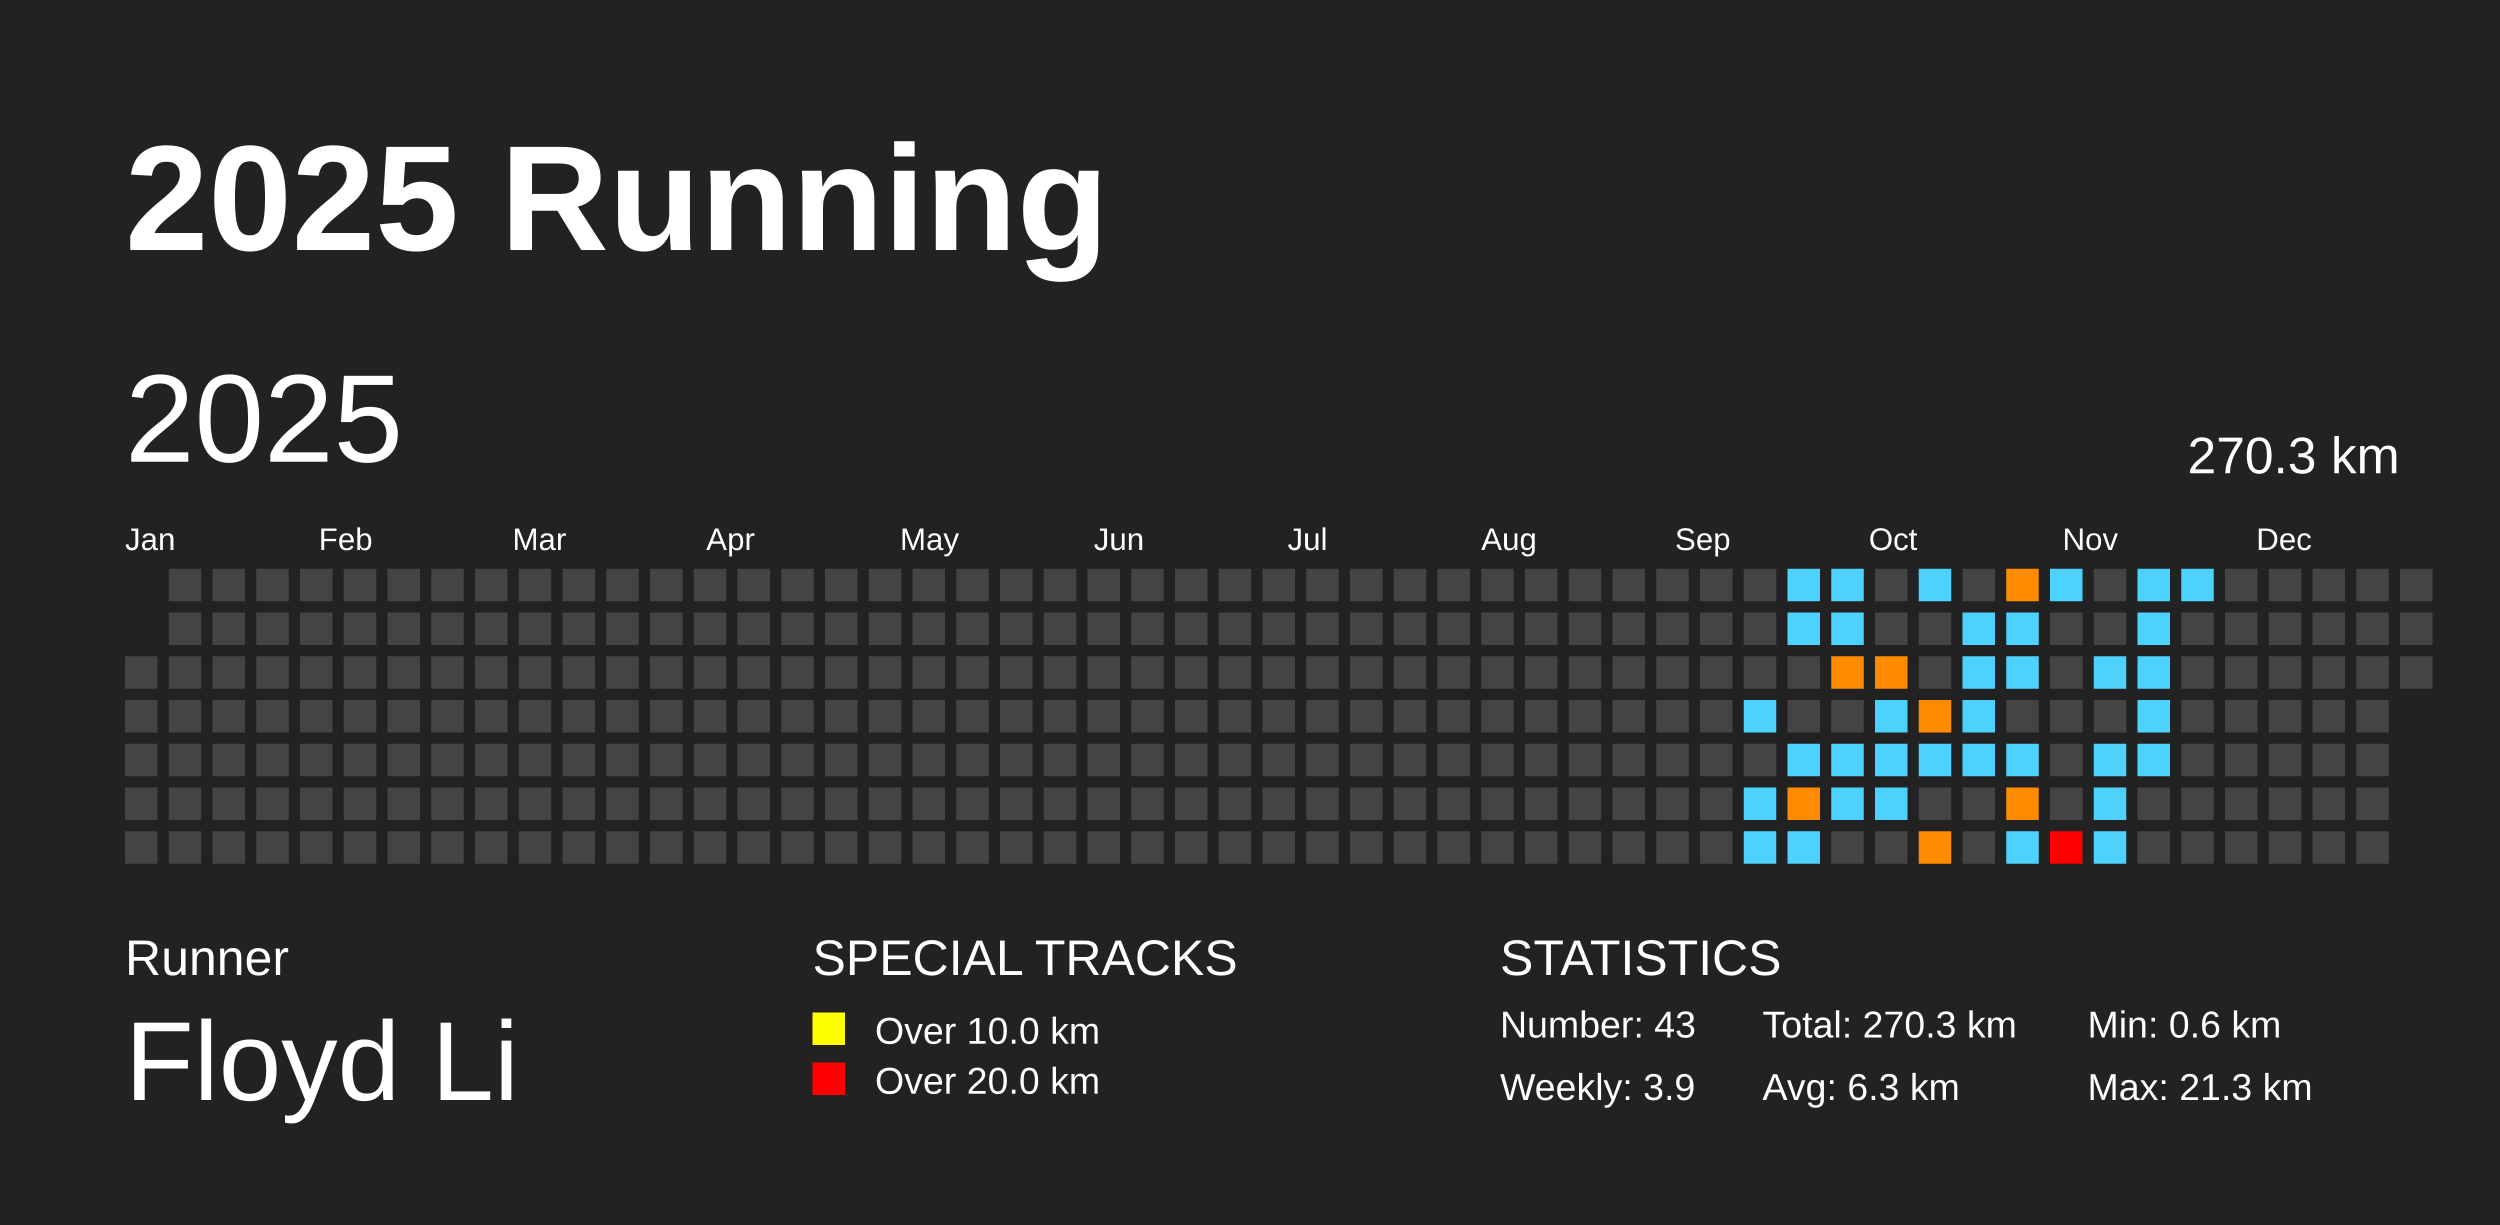
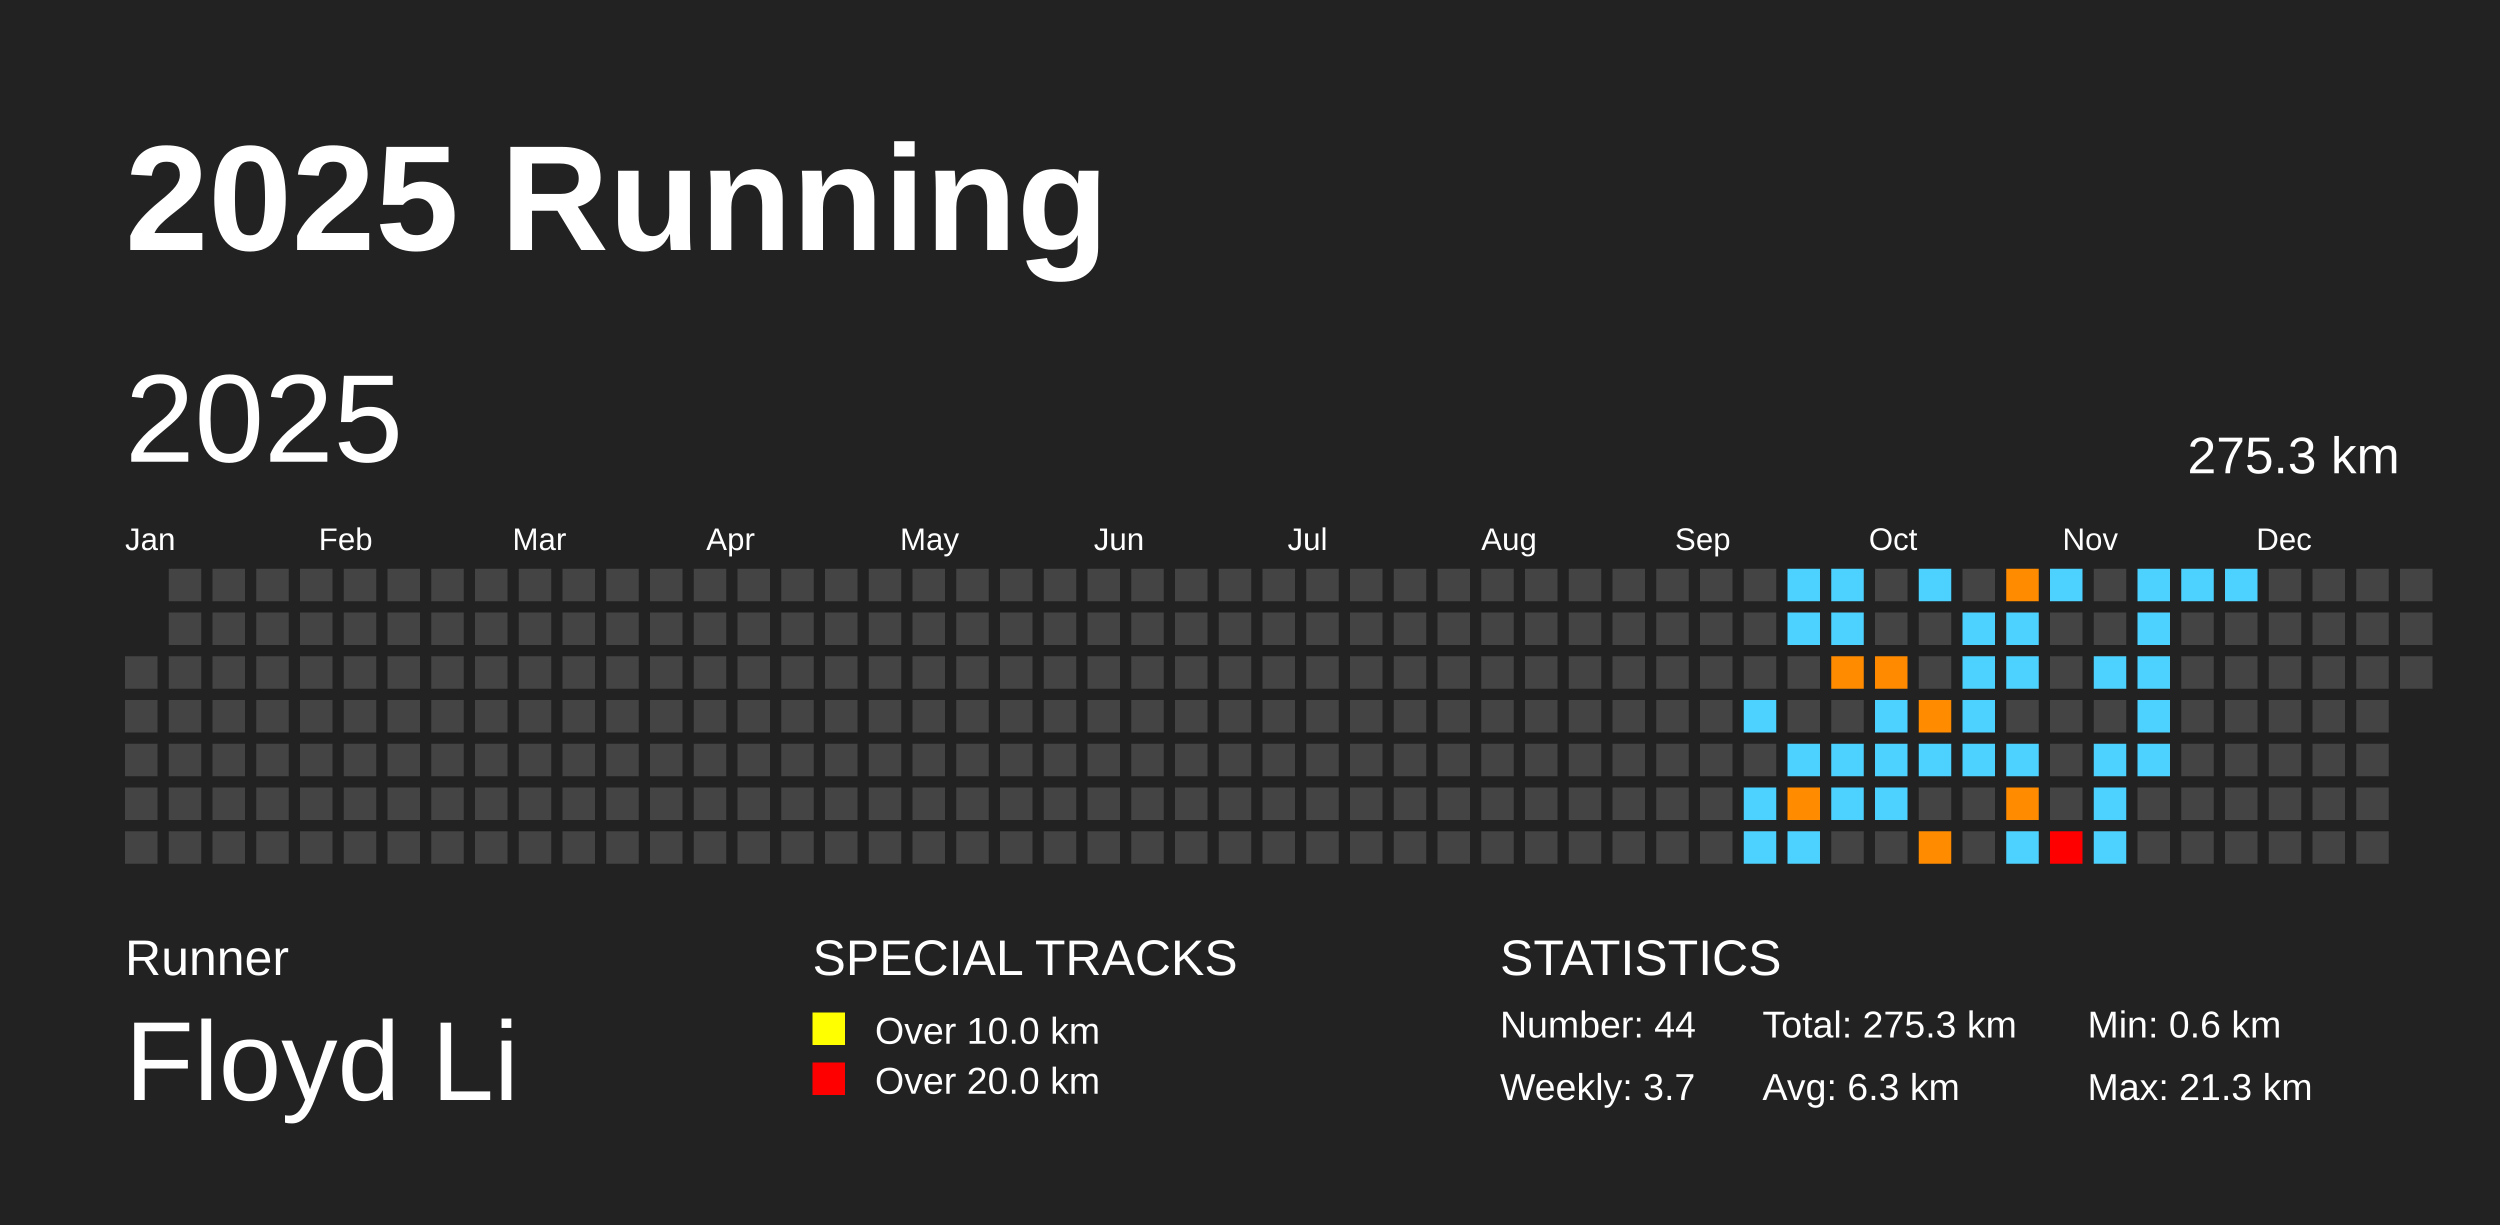
<svg xmlns="http://www.w3.org/2000/svg" baseProfile="full" height="98mm" version="1.1" viewBox="0,0,200,98" width="200mm">
  <defs />
  <rect fill="#222222" height="98" width="200" x="0" y="0" />
  <text fill="#FFFFFF" style="font-size:12px; font-family:Arial; font-weight:bold;" x="10" y="20">2025 Running</text>
  <text fill="#FFFFFF" style="font-size:4px; font-family:Arial" x="10" y="78">Runner</text>
  <text fill="#FFFFFF" style="font-size:9px; font-family:Arial" x="10" y="88">Floyd Li</text>
  <text fill="#FFFFFF" style="font-size:4px; font-family:Arial" x="65" y="78">SPECIAL TRACKS</text>
  <rect fill="yellow" height="2.6" width="2.6" x="65" y="81" />
  <text fill="#FFFFFF" style="font-size:3px; font-family:Arial" x="70" y="83.5">Over 10.0 km</text>
  <rect fill="red" height="2.6" width="2.6" x="65" y="85" />
  <text fill="#FFFFFF" style="font-size:3px; font-family:Arial" x="70" y="87.5">Over 20.0 km</text>
  <text fill="#FFFFFF" style="font-size:4px; font-family:Arial" x="120" y="78">STATISTICS</text>
-   <text fill="#FFFFFF" style="font-size:3px; font-family:Arial" x="120" y="83">Number: 43</text>
-   <text fill="#FFFFFF" style="font-size:3px; font-family:Arial" x="120" y="88">Weekly: 3.9</text>
-   <text fill="#FFFFFF" style="font-size:3px; font-family:Arial" x="141" y="83">Total: 270.3 km</text>
+   <text fill="#FFFFFF" style="font-size:3px; font-family:Arial" x="120" y="83">Number: 44</text>
+   <text fill="#FFFFFF" style="font-size:3px; font-family:Arial" x="120" y="88">Weekly: 3.7</text>
+   <text fill="#FFFFFF" style="font-size:3px; font-family:Arial" x="141" y="83">Total: 275.3 km</text>
  <text fill="#FFFFFF" style="font-size:3px; font-family:Arial" x="141" y="88">Avg: 6.3 km</text>
  <text fill="#FFFFFF" style="font-size:3px; font-family:Arial" x="167" y="83">Min: 0.6 km</text>
  <text fill="#FFFFFF" style="font-size:3px; font-family:Arial" x="167" y="88">Max: 21.3 km</text>
  <text dominant-baseline="hanging" fill="#FFFFFF" style="font-size:10.0px; font-family:Arial;" x="10" y="30">2025</text>
-   <text dominant-baseline="hanging" fill="#FFFFFF" style="font-size:4.125px; font-family:Arial;" x="175" y="35">270.3 km</text>
+   <text dominant-baseline="hanging" fill="#FFFFFF" style="font-size:4.125px; font-family:Arial;" x="175" y="35">275.3 km</text>
  <text fill="#FFFFFF" style="font-size:2.5px; font-family:Arial" x="10.0" y="44">Jan</text>
  <text fill="#FFFFFF" style="font-size:2.5px; font-family:Arial" x="25.5" y="44">Feb</text>
  <text fill="#FFFFFF" style="font-size:2.5px; font-family:Arial" x="41.0" y="44">Mar</text>
  <text fill="#FFFFFF" style="font-size:2.5px; font-family:Arial" x="56.5" y="44">Apr</text>
  <text fill="#FFFFFF" style="font-size:2.5px; font-family:Arial" x="72.0" y="44">May</text>
  <text fill="#FFFFFF" style="font-size:2.5px; font-family:Arial" x="87.5" y="44">Jun</text>
  <text fill="#FFFFFF" style="font-size:2.5px; font-family:Arial" x="103.0" y="44">Jul</text>
  <text fill="#FFFFFF" style="font-size:2.5px; font-family:Arial" x="118.5" y="44">Aug</text>
  <text fill="#FFFFFF" style="font-size:2.5px; font-family:Arial" x="134.0" y="44">Sep</text>
  <text fill="#FFFFFF" style="font-size:2.5px; font-family:Arial" x="149.5" y="44">Oct</text>
  <text fill="#FFFFFF" style="font-size:2.5px; font-family:Arial" x="165.0" y="44">Nov</text>
  <text fill="#FFFFFF" style="font-size:2.5px; font-family:Arial" x="180.5" y="44">Dec</text>
  <rect fill="#444444" height="2.6" width="2.6" x="10.0" y="52.5" />
  <rect fill="#444444" height="2.6" width="2.6" x="10.0" y="56.0" />
  <rect fill="#444444" height="2.6" width="2.6" x="10.0" y="59.5" />
  <rect fill="#444444" height="2.6" width="2.6" x="10.0" y="63.0" />
  <rect fill="#444444" height="2.6" width="2.6" x="10.0" y="66.5" />
  <rect fill="#444444" height="2.6" width="2.6" x="13.5" y="45.5" />
  <rect fill="#444444" height="2.6" width="2.6" x="13.5" y="49.0" />
  <rect fill="#444444" height="2.6" width="2.6" x="13.5" y="52.5" />
  <rect fill="#444444" height="2.6" width="2.6" x="13.5" y="56.0" />
  <rect fill="#444444" height="2.6" width="2.6" x="13.5" y="59.5" />
  <rect fill="#444444" height="2.6" width="2.6" x="13.5" y="63.0" />
  <rect fill="#444444" height="2.6" width="2.6" x="13.5" y="66.5" />
  <rect fill="#444444" height="2.6" width="2.6" x="17.0" y="45.5" />
  <rect fill="#444444" height="2.6" width="2.6" x="17.0" y="49.0" />
  <rect fill="#444444" height="2.6" width="2.6" x="17.0" y="52.5" />
  <rect fill="#444444" height="2.6" width="2.6" x="17.0" y="56.0" />
  <rect fill="#444444" height="2.6" width="2.6" x="17.0" y="59.5" />
  <rect fill="#444444" height="2.6" width="2.6" x="17.0" y="63.0" />
  <rect fill="#444444" height="2.6" width="2.6" x="17.0" y="66.5" />
  <rect fill="#444444" height="2.6" width="2.6" x="20.5" y="45.5" />
  <rect fill="#444444" height="2.6" width="2.6" x="20.5" y="49.0" />
  <rect fill="#444444" height="2.6" width="2.6" x="20.5" y="52.5" />
  <rect fill="#444444" height="2.6" width="2.6" x="20.5" y="56.0" />
  <rect fill="#444444" height="2.6" width="2.6" x="20.5" y="59.5" />
  <rect fill="#444444" height="2.6" width="2.6" x="20.5" y="63.0" />
  <rect fill="#444444" height="2.6" width="2.6" x="20.5" y="66.5" />
  <rect fill="#444444" height="2.6" width="2.6" x="24.0" y="45.5" />
  <rect fill="#444444" height="2.6" width="2.6" x="24.0" y="49.0" />
  <rect fill="#444444" height="2.6" width="2.6" x="24.0" y="52.5" />
  <rect fill="#444444" height="2.6" width="2.6" x="24.0" y="56.0" />
  <rect fill="#444444" height="2.6" width="2.6" x="24.0" y="59.5" />
  <rect fill="#444444" height="2.6" width="2.6" x="24.0" y="63.0" />
  <rect fill="#444444" height="2.6" width="2.6" x="24.0" y="66.5" />
  <rect fill="#444444" height="2.6" width="2.6" x="27.5" y="45.5" />
  <rect fill="#444444" height="2.6" width="2.6" x="27.5" y="49.0" />
  <rect fill="#444444" height="2.6" width="2.6" x="27.5" y="52.5" />
  <rect fill="#444444" height="2.6" width="2.6" x="27.5" y="56.0" />
  <rect fill="#444444" height="2.6" width="2.6" x="27.5" y="59.5" />
  <rect fill="#444444" height="2.6" width="2.6" x="27.5" y="63.0" />
  <rect fill="#444444" height="2.6" width="2.6" x="27.5" y="66.5" />
  <rect fill="#444444" height="2.6" width="2.6" x="31.0" y="45.5" />
  <rect fill="#444444" height="2.6" width="2.6" x="31.0" y="49.0" />
  <rect fill="#444444" height="2.6" width="2.6" x="31.0" y="52.5" />
  <rect fill="#444444" height="2.6" width="2.6" x="31.0" y="56.0" />
  <rect fill="#444444" height="2.6" width="2.6" x="31.0" y="59.5" />
  <rect fill="#444444" height="2.6" width="2.6" x="31.0" y="63.0" />
  <rect fill="#444444" height="2.6" width="2.6" x="31.0" y="66.5" />
  <rect fill="#444444" height="2.6" width="2.6" x="34.5" y="45.5" />
  <rect fill="#444444" height="2.6" width="2.6" x="34.5" y="49.0" />
  <rect fill="#444444" height="2.6" width="2.6" x="34.5" y="52.5" />
  <rect fill="#444444" height="2.6" width="2.6" x="34.5" y="56.0" />
  <rect fill="#444444" height="2.6" width="2.6" x="34.5" y="59.5" />
  <rect fill="#444444" height="2.6" width="2.6" x="34.5" y="63.0" />
  <rect fill="#444444" height="2.6" width="2.6" x="34.5" y="66.5" />
  <rect fill="#444444" height="2.6" width="2.6" x="38.0" y="45.5" />
  <rect fill="#444444" height="2.6" width="2.6" x="38.0" y="49.0" />
  <rect fill="#444444" height="2.6" width="2.6" x="38.0" y="52.5" />
  <rect fill="#444444" height="2.6" width="2.6" x="38.0" y="56.0" />
  <rect fill="#444444" height="2.6" width="2.6" x="38.0" y="59.5" />
  <rect fill="#444444" height="2.6" width="2.6" x="38.0" y="63.0" />
  <rect fill="#444444" height="2.6" width="2.6" x="38.0" y="66.5" />
  <rect fill="#444444" height="2.6" width="2.6" x="41.5" y="45.5" />
  <rect fill="#444444" height="2.6" width="2.6" x="41.5" y="49.0" />
  <rect fill="#444444" height="2.6" width="2.6" x="41.5" y="52.5" />
  <rect fill="#444444" height="2.6" width="2.6" x="41.5" y="56.0" />
  <rect fill="#444444" height="2.6" width="2.6" x="41.5" y="59.5" />
  <rect fill="#444444" height="2.6" width="2.6" x="41.5" y="63.0" />
  <rect fill="#444444" height="2.6" width="2.6" x="41.5" y="66.5" />
  <rect fill="#444444" height="2.6" width="2.6" x="45.0" y="45.5" />
  <rect fill="#444444" height="2.6" width="2.6" x="45.0" y="49.0" />
  <rect fill="#444444" height="2.6" width="2.6" x="45.0" y="52.5" />
  <rect fill="#444444" height="2.6" width="2.6" x="45.0" y="56.0" />
  <rect fill="#444444" height="2.6" width="2.6" x="45.0" y="59.5" />
  <rect fill="#444444" height="2.6" width="2.6" x="45.0" y="63.0" />
  <rect fill="#444444" height="2.6" width="2.6" x="45.0" y="66.5" />
  <rect fill="#444444" height="2.6" width="2.6" x="48.5" y="45.5" />
  <rect fill="#444444" height="2.6" width="2.6" x="48.5" y="49.0" />
  <rect fill="#444444" height="2.6" width="2.6" x="48.5" y="52.5" />
  <rect fill="#444444" height="2.6" width="2.6" x="48.5" y="56.0" />
  <rect fill="#444444" height="2.6" width="2.6" x="48.5" y="59.5" />
  <rect fill="#444444" height="2.6" width="2.6" x="48.5" y="63.0" />
  <rect fill="#444444" height="2.6" width="2.6" x="48.5" y="66.5" />
  <rect fill="#444444" height="2.6" width="2.6" x="52.0" y="45.5" />
  <rect fill="#444444" height="2.6" width="2.6" x="52.0" y="49.0" />
  <rect fill="#444444" height="2.6" width="2.6" x="52.0" y="52.5" />
  <rect fill="#444444" height="2.6" width="2.6" x="52.0" y="56.0" />
  <rect fill="#444444" height="2.6" width="2.6" x="52.0" y="59.5" />
  <rect fill="#444444" height="2.6" width="2.6" x="52.0" y="63.0" />
  <rect fill="#444444" height="2.6" width="2.6" x="52.0" y="66.5" />
  <rect fill="#444444" height="2.6" width="2.6" x="55.5" y="45.5" />
  <rect fill="#444444" height="2.6" width="2.6" x="55.5" y="49.0" />
  <rect fill="#444444" height="2.6" width="2.6" x="55.5" y="52.5" />
  <rect fill="#444444" height="2.6" width="2.6" x="55.5" y="56.0" />
  <rect fill="#444444" height="2.6" width="2.6" x="55.5" y="59.5" />
  <rect fill="#444444" height="2.6" width="2.6" x="55.5" y="63.0" />
  <rect fill="#444444" height="2.6" width="2.6" x="55.5" y="66.5" />
  <rect fill="#444444" height="2.6" width="2.6" x="59.0" y="45.5" />
  <rect fill="#444444" height="2.6" width="2.6" x="59.0" y="49.0" />
  <rect fill="#444444" height="2.6" width="2.6" x="59.0" y="52.5" />
  <rect fill="#444444" height="2.6" width="2.6" x="59.0" y="56.0" />
  <rect fill="#444444" height="2.6" width="2.6" x="59.0" y="59.5" />
  <rect fill="#444444" height="2.6" width="2.6" x="59.0" y="63.0" />
  <rect fill="#444444" height="2.6" width="2.6" x="59.0" y="66.5" />
  <rect fill="#444444" height="2.6" width="2.6" x="62.5" y="45.5" />
  <rect fill="#444444" height="2.6" width="2.6" x="62.5" y="49.0" />
  <rect fill="#444444" height="2.6" width="2.6" x="62.5" y="52.5" />
  <rect fill="#444444" height="2.6" width="2.6" x="62.5" y="56.0" />
  <rect fill="#444444" height="2.6" width="2.6" x="62.5" y="59.5" />
  <rect fill="#444444" height="2.6" width="2.6" x="62.5" y="63.0" />
  <rect fill="#444444" height="2.6" width="2.6" x="62.5" y="66.5" />
  <rect fill="#444444" height="2.6" width="2.6" x="66.0" y="45.5" />
  <rect fill="#444444" height="2.6" width="2.6" x="66.0" y="49.0" />
  <rect fill="#444444" height="2.6" width="2.6" x="66.0" y="52.5" />
  <rect fill="#444444" height="2.6" width="2.6" x="66.0" y="56.0" />
  <rect fill="#444444" height="2.6" width="2.6" x="66.0" y="59.5" />
  <rect fill="#444444" height="2.6" width="2.6" x="66.0" y="63.0" />
  <rect fill="#444444" height="2.6" width="2.6" x="66.0" y="66.5" />
  <rect fill="#444444" height="2.6" width="2.6" x="69.5" y="45.5" />
  <rect fill="#444444" height="2.6" width="2.6" x="69.5" y="49.0" />
  <rect fill="#444444" height="2.6" width="2.6" x="69.5" y="52.5" />
  <rect fill="#444444" height="2.6" width="2.6" x="69.5" y="56.0" />
  <rect fill="#444444" height="2.6" width="2.6" x="69.5" y="59.5" />
  <rect fill="#444444" height="2.6" width="2.6" x="69.5" y="63.0" />
  <rect fill="#444444" height="2.6" width="2.6" x="69.5" y="66.5" />
  <rect fill="#444444" height="2.6" width="2.6" x="73.0" y="45.5" />
  <rect fill="#444444" height="2.6" width="2.6" x="73.0" y="49.0" />
  <rect fill="#444444" height="2.6" width="2.6" x="73.0" y="52.5" />
  <rect fill="#444444" height="2.6" width="2.6" x="73.0" y="56.0" />
  <rect fill="#444444" height="2.6" width="2.6" x="73.0" y="59.5" />
  <rect fill="#444444" height="2.6" width="2.6" x="73.0" y="63.0" />
  <rect fill="#444444" height="2.6" width="2.6" x="73.0" y="66.5" />
  <rect fill="#444444" height="2.6" width="2.6" x="76.5" y="45.5" />
  <rect fill="#444444" height="2.6" width="2.6" x="76.5" y="49.0" />
  <rect fill="#444444" height="2.6" width="2.6" x="76.5" y="52.5" />
  <rect fill="#444444" height="2.6" width="2.6" x="76.5" y="56.0" />
  <rect fill="#444444" height="2.6" width="2.6" x="76.5" y="59.5" />
  <rect fill="#444444" height="2.6" width="2.6" x="76.5" y="63.0" />
  <rect fill="#444444" height="2.6" width="2.6" x="76.5" y="66.5" />
  <rect fill="#444444" height="2.6" width="2.6" x="80.0" y="45.5" />
  <rect fill="#444444" height="2.6" width="2.6" x="80.0" y="49.0" />
  <rect fill="#444444" height="2.6" width="2.6" x="80.0" y="52.5" />
  <rect fill="#444444" height="2.6" width="2.6" x="80.0" y="56.0" />
  <rect fill="#444444" height="2.6" width="2.6" x="80.0" y="59.5" />
  <rect fill="#444444" height="2.6" width="2.6" x="80.0" y="63.0" />
  <rect fill="#444444" height="2.6" width="2.6" x="80.0" y="66.5" />
  <rect fill="#444444" height="2.6" width="2.6" x="83.5" y="45.5" />
  <rect fill="#444444" height="2.6" width="2.6" x="83.5" y="49.0" />
  <rect fill="#444444" height="2.6" width="2.6" x="83.5" y="52.5" />
  <rect fill="#444444" height="2.6" width="2.6" x="83.5" y="56.0" />
  <rect fill="#444444" height="2.6" width="2.6" x="83.5" y="59.5" />
  <rect fill="#444444" height="2.6" width="2.6" x="83.5" y="63.0" />
  <rect fill="#444444" height="2.6" width="2.6" x="83.5" y="66.5" />
  <rect fill="#444444" height="2.6" width="2.6" x="87.0" y="45.5" />
  <rect fill="#444444" height="2.6" width="2.6" x="87.0" y="49.0" />
  <rect fill="#444444" height="2.6" width="2.6" x="87.0" y="52.5" />
  <rect fill="#444444" height="2.6" width="2.6" x="87.0" y="56.0" />
  <rect fill="#444444" height="2.6" width="2.6" x="87.0" y="59.5" />
  <rect fill="#444444" height="2.6" width="2.6" x="87.0" y="63.0" />
  <rect fill="#444444" height="2.6" width="2.6" x="87.0" y="66.5" />
  <rect fill="#444444" height="2.6" width="2.6" x="90.5" y="45.5" />
  <rect fill="#444444" height="2.6" width="2.6" x="90.5" y="49.0" />
  <rect fill="#444444" height="2.6" width="2.6" x="90.5" y="52.5" />
  <rect fill="#444444" height="2.6" width="2.6" x="90.5" y="56.0" />
  <rect fill="#444444" height="2.6" width="2.6" x="90.5" y="59.5" />
  <rect fill="#444444" height="2.6" width="2.6" x="90.5" y="63.0" />
  <rect fill="#444444" height="2.6" width="2.6" x="90.5" y="66.5" />
  <rect fill="#444444" height="2.6" width="2.6" x="94.0" y="45.5" />
  <rect fill="#444444" height="2.6" width="2.6" x="94.0" y="49.0" />
  <rect fill="#444444" height="2.6" width="2.6" x="94.0" y="52.5" />
  <rect fill="#444444" height="2.6" width="2.6" x="94.0" y="56.0" />
  <rect fill="#444444" height="2.6" width="2.6" x="94.0" y="59.5" />
  <rect fill="#444444" height="2.6" width="2.6" x="94.0" y="63.0" />
  <rect fill="#444444" height="2.6" width="2.6" x="94.0" y="66.5" />
  <rect fill="#444444" height="2.6" width="2.6" x="97.5" y="45.5" />
  <rect fill="#444444" height="2.6" width="2.6" x="97.5" y="49.0" />
  <rect fill="#444444" height="2.6" width="2.6" x="97.5" y="52.5" />
  <rect fill="#444444" height="2.6" width="2.6" x="97.5" y="56.0" />
  <rect fill="#444444" height="2.6" width="2.6" x="97.5" y="59.5" />
  <rect fill="#444444" height="2.6" width="2.6" x="97.5" y="63.0" />
  <rect fill="#444444" height="2.6" width="2.6" x="97.5" y="66.5" />
  <rect fill="#444444" height="2.6" width="2.6" x="101.0" y="45.5" />
  <rect fill="#444444" height="2.6" width="2.6" x="101.0" y="49.0" />
  <rect fill="#444444" height="2.6" width="2.6" x="101.0" y="52.5" />
  <rect fill="#444444" height="2.6" width="2.6" x="101.0" y="56.0" />
  <rect fill="#444444" height="2.6" width="2.6" x="101.0" y="59.5" />
  <rect fill="#444444" height="2.6" width="2.6" x="101.0" y="63.0" />
  <rect fill="#444444" height="2.6" width="2.6" x="101.0" y="66.5" />
  <rect fill="#444444" height="2.6" width="2.6" x="104.5" y="45.5" />
  <rect fill="#444444" height="2.6" width="2.6" x="104.5" y="49.0" />
  <rect fill="#444444" height="2.6" width="2.6" x="104.5" y="52.5" />
  <rect fill="#444444" height="2.6" width="2.6" x="104.5" y="56.0" />
  <rect fill="#444444" height="2.6" width="2.6" x="104.5" y="59.5" />
  <rect fill="#444444" height="2.6" width="2.6" x="104.5" y="63.0" />
  <rect fill="#444444" height="2.6" width="2.6" x="104.5" y="66.5" />
  <rect fill="#444444" height="2.6" width="2.6" x="108.0" y="45.5" />
  <rect fill="#444444" height="2.6" width="2.6" x="108.0" y="49.0" />
  <rect fill="#444444" height="2.6" width="2.6" x="108.0" y="52.5" />
  <rect fill="#444444" height="2.6" width="2.6" x="108.0" y="56.0" />
  <rect fill="#444444" height="2.6" width="2.6" x="108.0" y="59.5" />
  <rect fill="#444444" height="2.6" width="2.6" x="108.0" y="63.0" />
  <rect fill="#444444" height="2.6" width="2.6" x="108.0" y="66.5" />
  <rect fill="#444444" height="2.6" width="2.6" x="111.5" y="45.5" />
  <rect fill="#444444" height="2.6" width="2.6" x="111.5" y="49.0" />
  <rect fill="#444444" height="2.6" width="2.6" x="111.5" y="52.5" />
  <rect fill="#444444" height="2.6" width="2.6" x="111.5" y="56.0" />
  <rect fill="#444444" height="2.6" width="2.6" x="111.5" y="59.5" />
  <rect fill="#444444" height="2.6" width="2.6" x="111.5" y="63.0" />
  <rect fill="#444444" height="2.6" width="2.6" x="111.5" y="66.5" />
  <rect fill="#444444" height="2.6" width="2.6" x="115.0" y="45.5" />
  <rect fill="#444444" height="2.6" width="2.6" x="115.0" y="49.0" />
  <rect fill="#444444" height="2.6" width="2.6" x="115.0" y="52.5" />
  <rect fill="#444444" height="2.6" width="2.6" x="115.0" y="56.0" />
  <rect fill="#444444" height="2.6" width="2.6" x="115.0" y="59.5" />
  <rect fill="#444444" height="2.6" width="2.6" x="115.0" y="63.0" />
  <rect fill="#444444" height="2.6" width="2.6" x="115.0" y="66.5" />
  <rect fill="#444444" height="2.6" width="2.6" x="118.5" y="45.5" />
  <rect fill="#444444" height="2.6" width="2.6" x="118.5" y="49.0" />
  <rect fill="#444444" height="2.6" width="2.6" x="118.5" y="52.5" />
  <rect fill="#444444" height="2.6" width="2.6" x="118.5" y="56.0" />
  <rect fill="#444444" height="2.6" width="2.6" x="118.5" y="59.5" />
  <rect fill="#444444" height="2.6" width="2.6" x="118.5" y="63.0" />
  <rect fill="#444444" height="2.6" width="2.6" x="118.5" y="66.5" />
  <rect fill="#444444" height="2.6" width="2.6" x="122.0" y="45.5" />
  <rect fill="#444444" height="2.6" width="2.6" x="122.0" y="49.0" />
  <rect fill="#444444" height="2.6" width="2.6" x="122.0" y="52.5" />
  <rect fill="#444444" height="2.6" width="2.6" x="122.0" y="56.0" />
  <rect fill="#444444" height="2.6" width="2.6" x="122.0" y="59.5" />
  <rect fill="#444444" height="2.6" width="2.6" x="122.0" y="63.0" />
  <rect fill="#444444" height="2.6" width="2.6" x="122.0" y="66.5" />
  <rect fill="#444444" height="2.6" width="2.6" x="125.5" y="45.5" />
  <rect fill="#444444" height="2.6" width="2.6" x="125.5" y="49.0" />
  <rect fill="#444444" height="2.6" width="2.6" x="125.5" y="52.5" />
  <rect fill="#444444" height="2.6" width="2.6" x="125.5" y="56.0" />
  <rect fill="#444444" height="2.6" width="2.6" x="125.5" y="59.5" />
  <rect fill="#444444" height="2.6" width="2.6" x="125.5" y="63.0" />
  <rect fill="#444444" height="2.6" width="2.6" x="125.5" y="66.5" />
  <rect fill="#444444" height="2.6" width="2.6" x="129.0" y="45.5" />
  <rect fill="#444444" height="2.6" width="2.6" x="129.0" y="49.0" />
  <rect fill="#444444" height="2.6" width="2.6" x="129.0" y="52.5" />
  <rect fill="#444444" height="2.6" width="2.6" x="129.0" y="56.0" />
  <rect fill="#444444" height="2.6" width="2.6" x="129.0" y="59.5" />
  <rect fill="#444444" height="2.6" width="2.6" x="129.0" y="63.0" />
  <rect fill="#444444" height="2.6" width="2.6" x="129.0" y="66.5" />
  <rect fill="#444444" height="2.6" width="2.6" x="132.5" y="45.5" />
  <rect fill="#444444" height="2.6" width="2.6" x="132.5" y="49.0" />
  <rect fill="#444444" height="2.6" width="2.6" x="132.5" y="52.5" />
  <rect fill="#444444" height="2.6" width="2.6" x="132.5" y="56.0" />
  <rect fill="#444444" height="2.6" width="2.6" x="132.5" y="59.5" />
  <rect fill="#444444" height="2.6" width="2.6" x="132.5" y="63.0" />
  <rect fill="#444444" height="2.6" width="2.6" x="132.5" y="66.5" />
  <rect fill="#444444" height="2.6" width="2.6" x="136.0" y="45.5" />
  <rect fill="#444444" height="2.6" width="2.6" x="136.0" y="49.0" />
  <rect fill="#444444" height="2.6" width="2.6" x="136.0" y="52.5" />
  <rect fill="#444444" height="2.6" width="2.6" x="136.0" y="56.0" />
  <rect fill="#444444" height="2.6" width="2.6" x="136.0" y="59.5" />
  <rect fill="#444444" height="2.6" width="2.6" x="136.0" y="63.0" />
  <rect fill="#444444" height="2.6" width="2.6" x="136.0" y="66.5" />
  <rect fill="#444444" height="2.6" width="2.6" x="139.5" y="45.5" />
  <rect fill="#444444" height="2.6" width="2.6" x="139.5" y="49.0" />
  <rect fill="#444444" height="2.6" width="2.6" x="139.5" y="52.5" />
  <rect fill="#4dd2ff" height="2.6" width="2.6" x="139.5" y="56.0" />
  <rect fill="#444444" height="2.6" width="2.6" x="139.5" y="59.5" />
  <rect fill="#4dd2ff" height="2.6" width="2.6" x="139.5" y="63.0" />
  <rect fill="#4dd2ff" height="2.6" width="2.6" x="139.5" y="66.5" />
  <rect fill="#4dd2ff" height="2.6" width="2.6" x="143.0" y="45.5" />
  <rect fill="#4dd2ff" height="2.6" width="2.6" x="143.0" y="49.0" />
  <rect fill="#444444" height="2.6" width="2.6" x="143.0" y="52.5" />
  <rect fill="#444444" height="2.6" width="2.6" x="143.0" y="56.0" />
  <rect fill="#4dd2ff" height="2.6" width="2.6" x="143.0" y="59.5" />
  <rect fill="#ff8b00" height="2.6" width="2.6" x="143.0" y="63.0" />
  <rect fill="#4dd2ff" height="2.6" width="2.6" x="143.0" y="66.5" />
  <rect fill="#4dd2ff" height="2.6" width="2.6" x="146.5" y="45.5" />
  <rect fill="#4dd2ff" height="2.6" width="2.6" x="146.5" y="49.0" />
  <rect fill="#ff8b00" height="2.6" width="2.6" x="146.5" y="52.5" />
  <rect fill="#444444" height="2.6" width="2.6" x="146.5" y="56.0" />
  <rect fill="#4dd2ff" height="2.6" width="2.6" x="146.5" y="59.5" />
  <rect fill="#4dd2ff" height="2.6" width="2.6" x="146.5" y="63.0" />
  <rect fill="#444444" height="2.6" width="2.6" x="146.5" y="66.5" />
  <rect fill="#444444" height="2.6" width="2.6" x="150.0" y="45.5" />
  <rect fill="#444444" height="2.6" width="2.6" x="150.0" y="49.0" />
  <rect fill="#ff8a00" height="2.6" width="2.6" x="150.0" y="52.5" />
  <rect fill="#4dd2ff" height="2.6" width="2.6" x="150.0" y="56.0" />
  <rect fill="#4dd2ff" height="2.6" width="2.6" x="150.0" y="59.5" />
  <rect fill="#4dd2ff" height="2.6" width="2.6" x="150.0" y="63.0" />
  <rect fill="#444444" height="2.6" width="2.6" x="150.0" y="66.5" />
  <rect fill="#4dd2ff" height="2.6" width="2.6" x="153.5" y="45.5" />
  <rect fill="#444444" height="2.6" width="2.6" x="153.5" y="49.0" />
  <rect fill="#444444" height="2.6" width="2.6" x="153.5" y="52.5" />
  <rect fill="#ff8b00" height="2.6" width="2.6" x="153.5" y="56.0" />
  <rect fill="#4dd2ff" height="2.6" width="2.6" x="153.5" y="59.5" />
  <rect fill="#444444" height="2.6" width="2.6" x="153.5" y="63.0" />
  <rect fill="#ff8b00" height="2.6" width="2.6" x="153.5" y="66.5" />
  <rect fill="#444444" height="2.6" width="2.6" x="157.0" y="45.5" />
  <rect fill="#4dd2ff" height="2.6" width="2.6" x="157.0" y="49.0" />
  <rect fill="#4dd2ff" height="2.6" width="2.6" x="157.0" y="52.5" />
  <rect fill="#4dd2ff" height="2.6" width="2.6" x="157.0" y="56.0" />
  <rect fill="#4dd2ff" height="2.6" width="2.6" x="157.0" y="59.5" />
  <rect fill="#444444" height="2.6" width="2.6" x="157.0" y="63.0" />
  <rect fill="#444444" height="2.6" width="2.6" x="157.0" y="66.5" />
  <rect fill="#ff8b00" height="2.6" width="2.6" x="160.5" y="45.5" />
  <rect fill="#4dd2ff" height="2.6" width="2.6" x="160.5" y="49.0" />
  <rect fill="#4dd2ff" height="2.6" width="2.6" x="160.5" y="52.5" />
  <rect fill="#444444" height="2.6" width="2.6" x="160.5" y="56.0" />
  <rect fill="#4dd2ff" height="2.6" width="2.6" x="160.5" y="59.5" />
  <rect fill="#ff8b00" height="2.6" width="2.6" x="160.5" y="63.0" />
  <rect fill="#4dd2ff" height="2.6" width="2.6" x="160.5" y="66.5" />
  <rect fill="#4dd2ff" height="2.6" width="2.6" x="164.0" y="45.5" />
  <rect fill="#444444" height="2.6" width="2.6" x="164.0" y="49.0" />
  <rect fill="#444444" height="2.6" width="2.6" x="164.0" y="52.5" />
  <rect fill="#444444" height="2.6" width="2.6" x="164.0" y="56.0" />
  <rect fill="#444444" height="2.6" width="2.6" x="164.0" y="59.5" />
  <rect fill="#444444" height="2.6" width="2.6" x="164.0" y="63.0" />
  <rect fill="red" height="2.6" width="2.6" x="164.0" y="66.5" />
  <rect fill="#444444" height="2.6" width="2.6" x="167.5" y="45.5" />
  <rect fill="#444444" height="2.6" width="2.6" x="167.5" y="49.0" />
  <rect fill="#4dd2ff" height="2.6" width="2.6" x="167.5" y="52.5" />
  <rect fill="#444444" height="2.6" width="2.6" x="167.5" y="56.0" />
  <rect fill="#4dd2ff" height="2.6" width="2.6" x="167.5" y="59.5" />
  <rect fill="#4dd2ff" height="2.6" width="2.6" x="167.5" y="63.0" />
  <rect fill="#4dd2ff" height="2.6" width="2.6" x="167.5" y="66.5" />
  <rect fill="#4dd2ff" height="2.6" width="2.6" x="171.0" y="45.5" />
  <rect fill="#4dd2ff" height="2.6" width="2.6" x="171.0" y="49.0" />
  <rect fill="#4dd2ff" height="2.6" width="2.6" x="171.0" y="52.5" />
  <rect fill="#4dd2ff" height="2.6" width="2.6" x="171.0" y="56.0" />
  <rect fill="#4dd2ff" height="2.6" width="2.6" x="171.0" y="59.5" />
  <rect fill="#444444" height="2.6" width="2.6" x="171.0" y="63.0" />
  <rect fill="#444444" height="2.6" width="2.6" x="171.0" y="66.5" />
  <rect fill="#4dd2ff" height="2.6" width="2.6" x="174.5" y="45.5" />
  <rect fill="#444444" height="2.6" width="2.6" x="174.5" y="49.0" />
  <rect fill="#444444" height="2.6" width="2.6" x="174.5" y="52.5" />
  <rect fill="#444444" height="2.6" width="2.6" x="174.5" y="56.0" />
  <rect fill="#444444" height="2.6" width="2.6" x="174.5" y="59.5" />
  <rect fill="#444444" height="2.6" width="2.6" x="174.5" y="63.0" />
  <rect fill="#444444" height="2.6" width="2.6" x="174.5" y="66.5" />
-   <rect fill="#444444" height="2.6" width="2.6" x="178.0" y="45.5" />
+   <rect fill="#4dd2ff" height="2.6" width="2.6" x="178.0" y="45.5" />
  <rect fill="#444444" height="2.6" width="2.6" x="178.0" y="49.0" />
  <rect fill="#444444" height="2.6" width="2.6" x="178.0" y="52.5" />
  <rect fill="#444444" height="2.6" width="2.6" x="178.0" y="56.0" />
  <rect fill="#444444" height="2.6" width="2.6" x="178.0" y="59.5" />
  <rect fill="#444444" height="2.6" width="2.6" x="178.0" y="63.0" />
  <rect fill="#444444" height="2.6" width="2.6" x="178.0" y="66.5" />
  <rect fill="#444444" height="2.6" width="2.6" x="181.5" y="45.5" />
  <rect fill="#444444" height="2.6" width="2.6" x="181.5" y="49.0" />
  <rect fill="#444444" height="2.6" width="2.6" x="181.5" y="52.5" />
  <rect fill="#444444" height="2.6" width="2.6" x="181.5" y="56.0" />
  <rect fill="#444444" height="2.6" width="2.6" x="181.5" y="59.5" />
  <rect fill="#444444" height="2.6" width="2.6" x="181.5" y="63.0" />
  <rect fill="#444444" height="2.6" width="2.6" x="181.5" y="66.5" />
  <rect fill="#444444" height="2.6" width="2.6" x="185.0" y="45.5" />
  <rect fill="#444444" height="2.6" width="2.6" x="185.0" y="49.0" />
  <rect fill="#444444" height="2.6" width="2.6" x="185.0" y="52.5" />
  <rect fill="#444444" height="2.6" width="2.6" x="185.0" y="56.0" />
  <rect fill="#444444" height="2.6" width="2.6" x="185.0" y="59.5" />
  <rect fill="#444444" height="2.6" width="2.6" x="185.0" y="63.0" />
  <rect fill="#444444" height="2.6" width="2.6" x="185.0" y="66.5" />
  <rect fill="#444444" height="2.6" width="2.6" x="188.5" y="45.5" />
  <rect fill="#444444" height="2.6" width="2.6" x="188.5" y="49.0" />
  <rect fill="#444444" height="2.6" width="2.6" x="188.5" y="52.5" />
  <rect fill="#444444" height="2.6" width="2.6" x="188.5" y="56.0" />
  <rect fill="#444444" height="2.6" width="2.6" x="188.5" y="59.5" />
  <rect fill="#444444" height="2.6" width="2.6" x="188.5" y="63.0" />
  <rect fill="#444444" height="2.6" width="2.6" x="188.5" y="66.5" />
  <rect fill="#444444" height="2.6" width="2.6" x="192.0" y="45.5" />
  <rect fill="#444444" height="2.6" width="2.6" x="192.0" y="49.0" />
  <rect fill="#444444" height="2.6" width="2.6" x="192.0" y="52.5" />
</svg>
